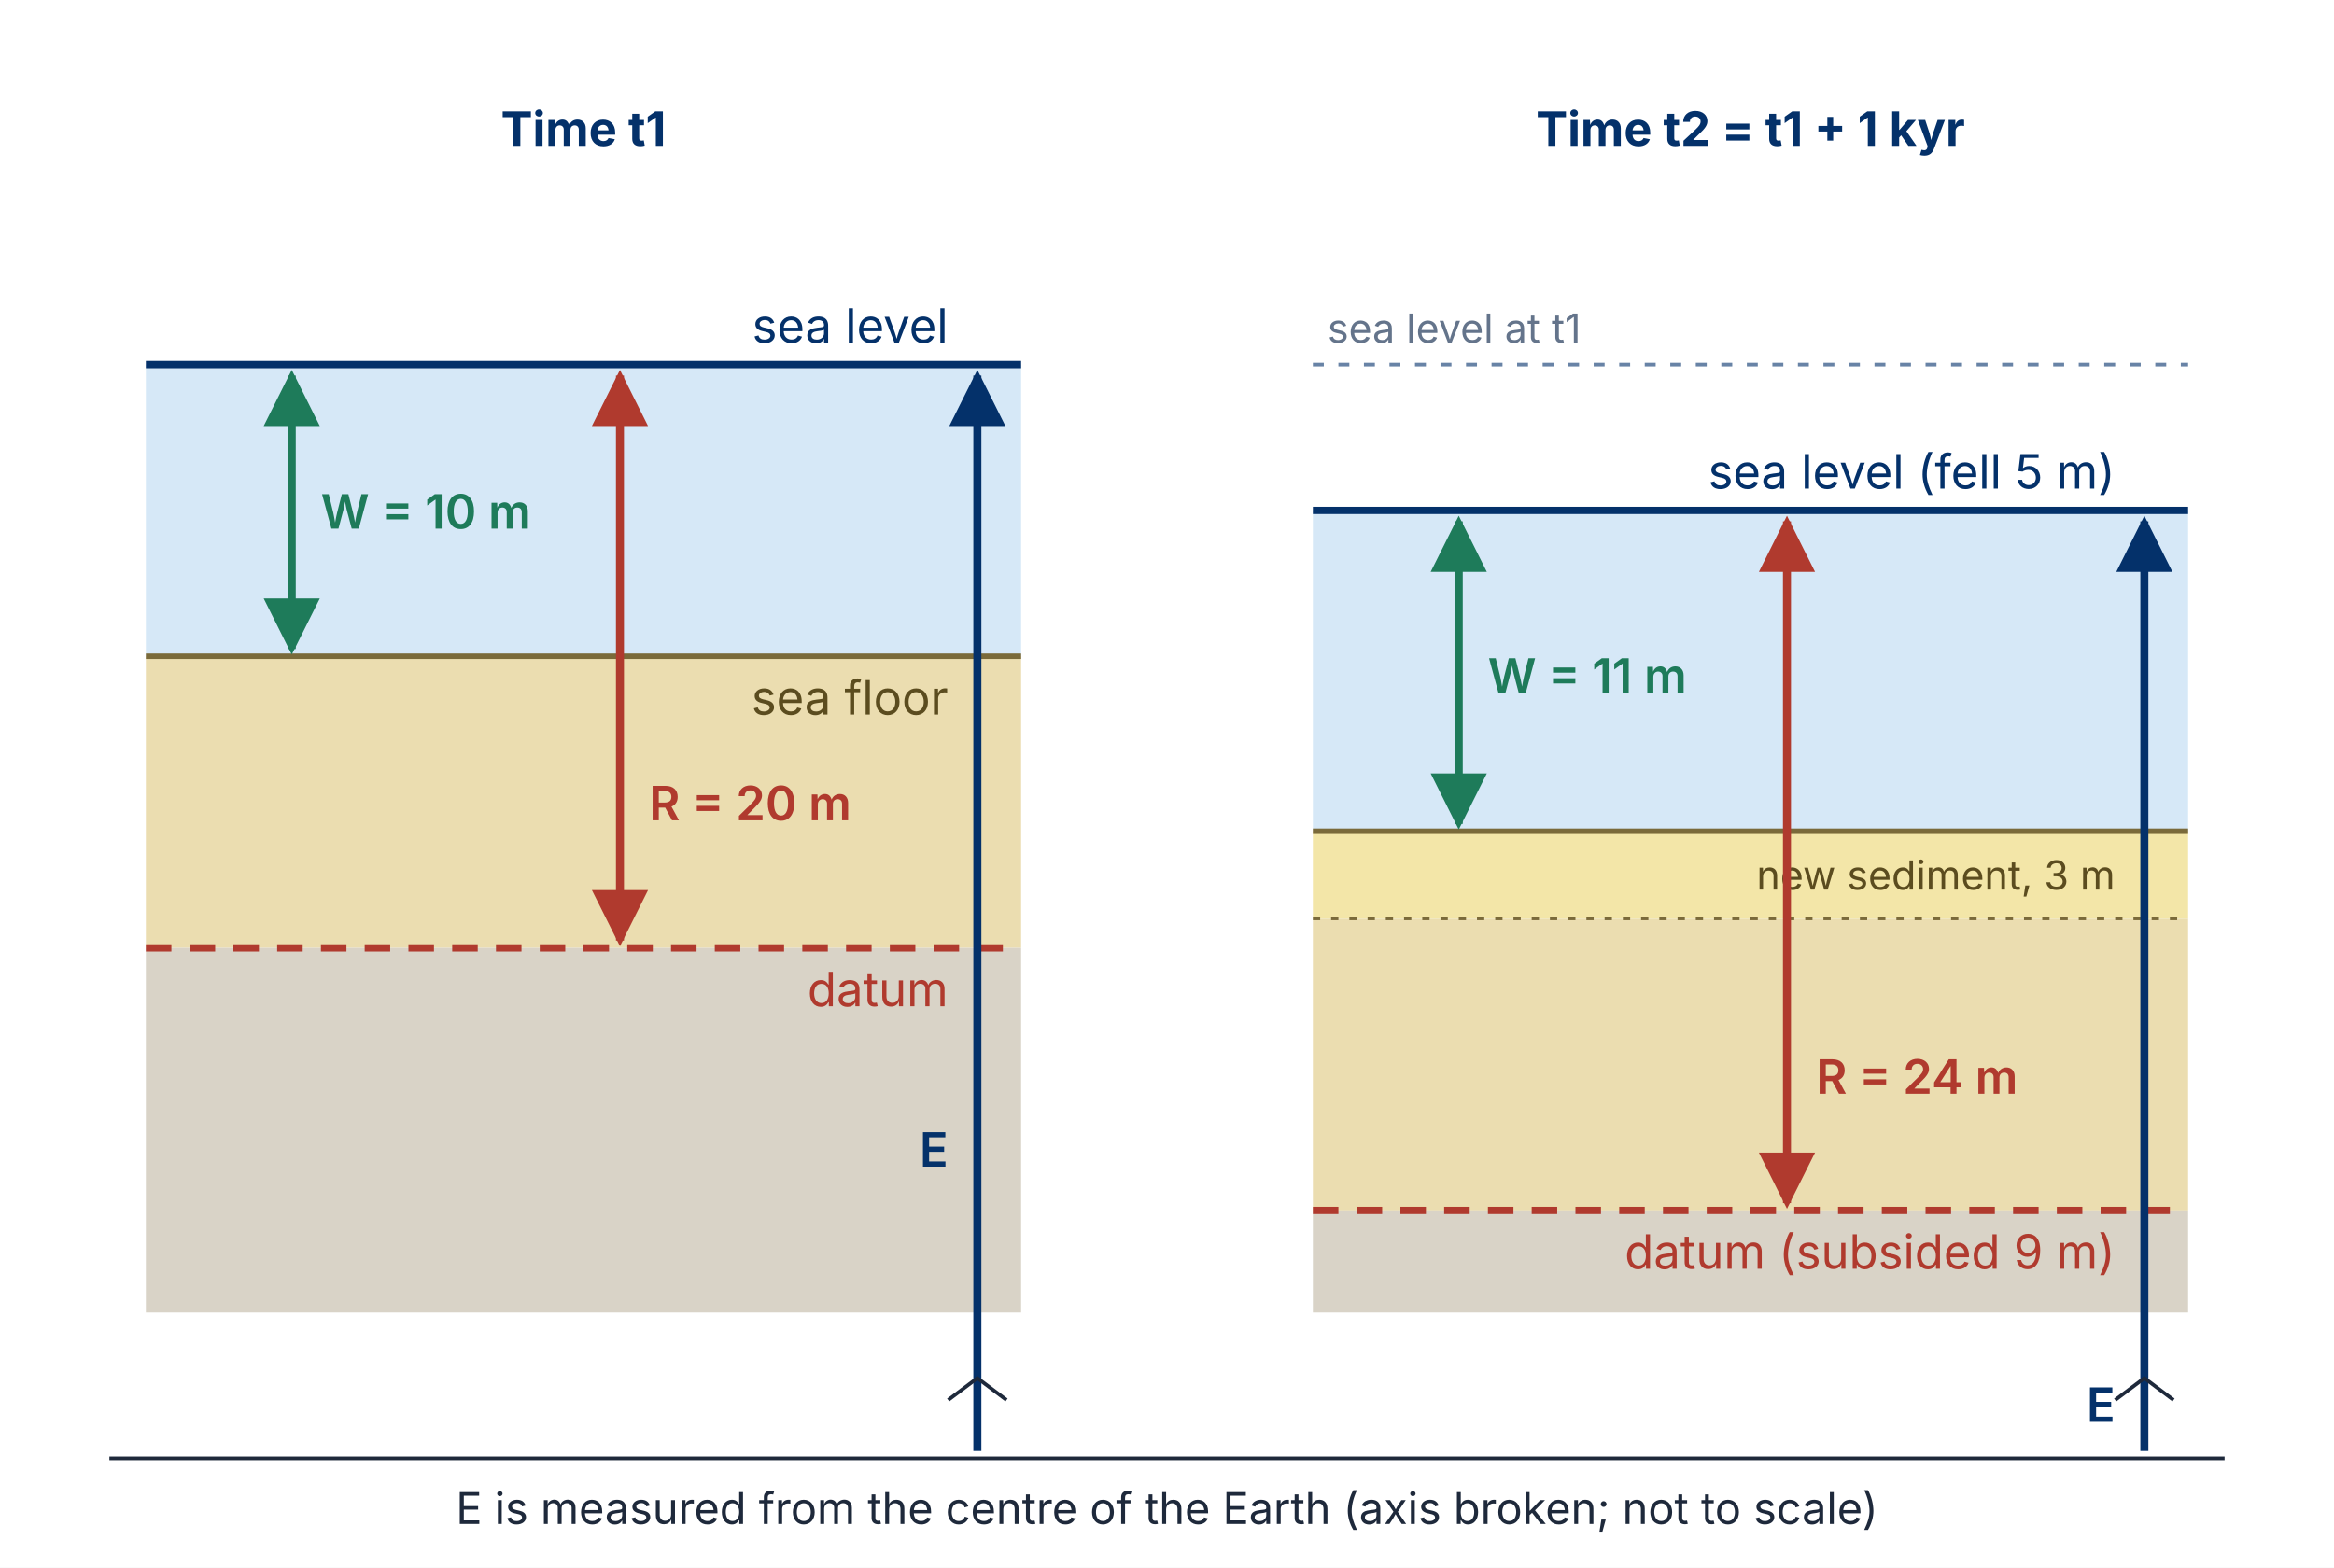
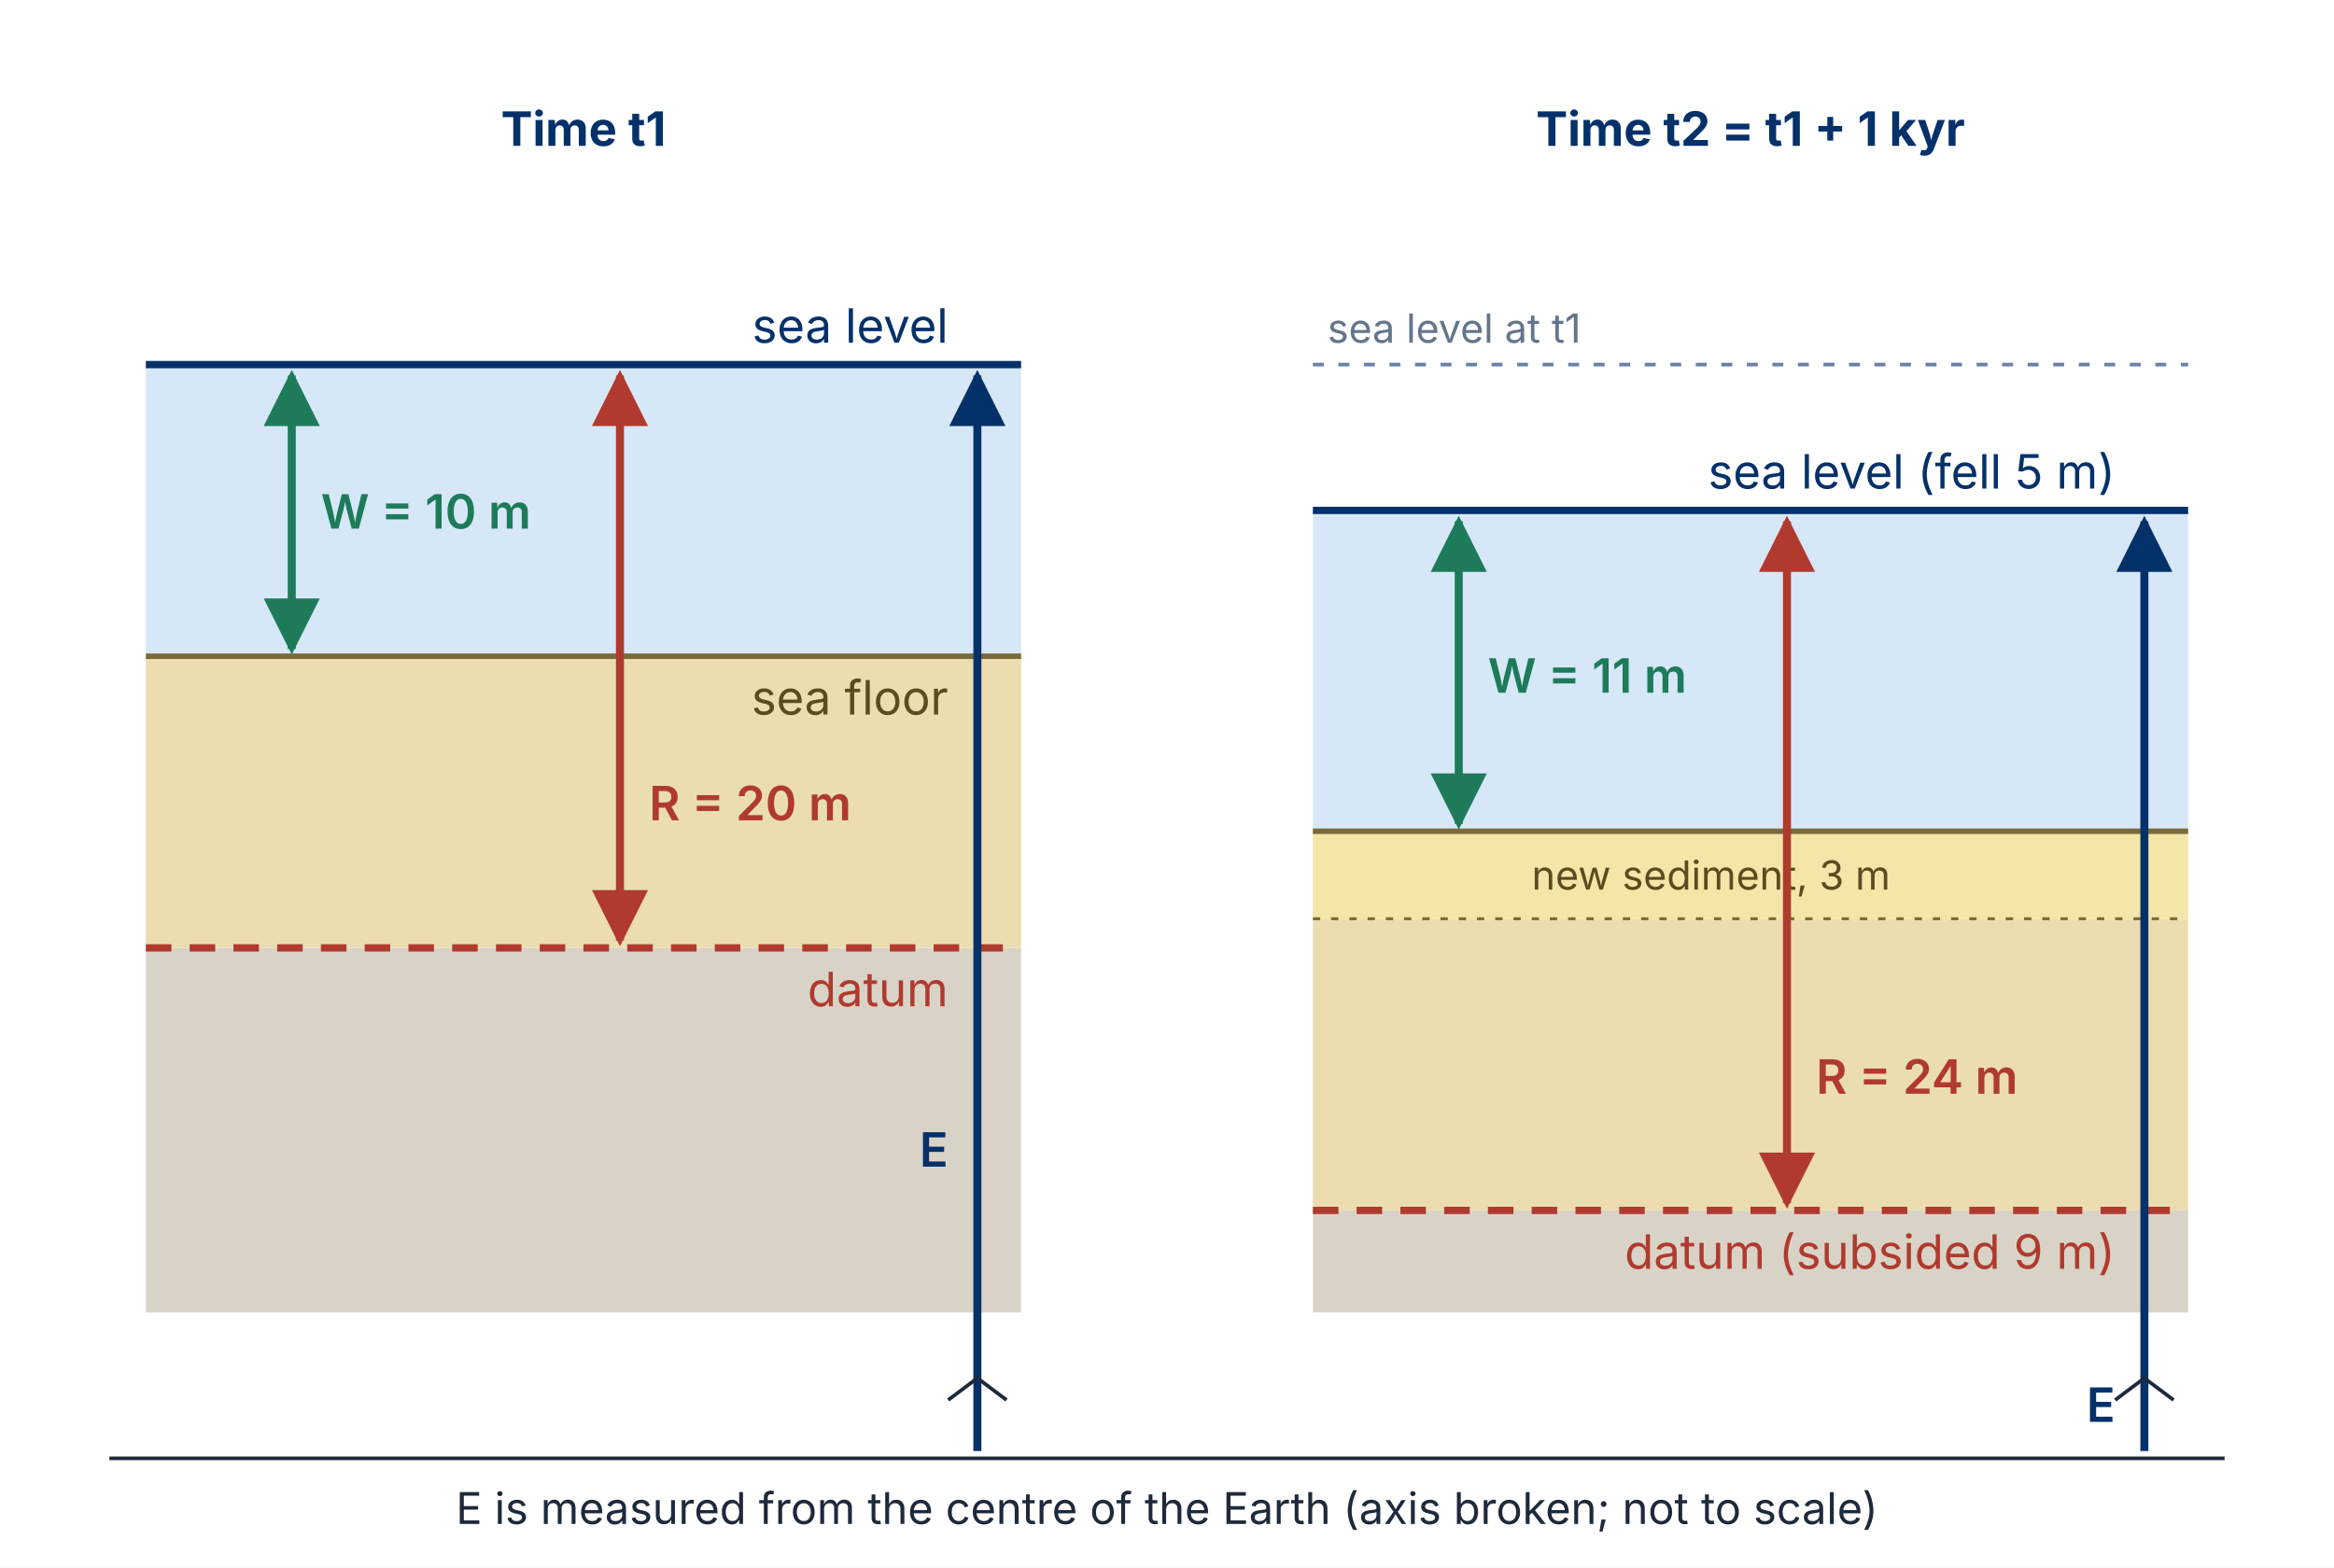
<svg xmlns="http://www.w3.org/2000/svg" viewBox="0 0 640 430" font-family="Inter, Arial, sans-serif" font-size="13">
  <rect width="640" height="430" fill="#ffffff" />
  <defs>
    <marker id="ah" viewBox="0 0 10 10" refX="9" refY="5" markerWidth="7" markerHeight="7" orient="auto-start-reverse">
      <path d="M0,0 L10,5 L0,10 z" fill="#1E293B" />
    </marker>
    <marker id="ahb" viewBox="0 0 10 10" refX="9" refY="5" markerWidth="7" markerHeight="7" orient="auto-start-reverse">
      <path d="M0,0 L10,5 L0,10 z" fill="#04316A" />
    </marker>
    <marker id="ahr" viewBox="0 0 10 10" refX="9" refY="5" markerWidth="7" markerHeight="7" orient="auto-start-reverse">
      <path d="M0,0 L10,5 L0,10 z" fill="#B03A2E" />
    </marker>
    <marker id="ahg" viewBox="0 0 10 10" refX="9" refY="5" markerWidth="7" markerHeight="7" orient="auto-start-reverse">
      <path d="M0,0 L10,5 L0,10 z" fill="#1E7B5A" />
    </marker>
  </defs>
  <g transform="translate(40,0)">
    <text x="120" y="40" text-anchor="middle" font-weight="700" fill="#04316A">Time t1</text>
    <rect x="0" y="100" width="240" height="80" fill="#D6E8F7" />
    <rect x="0" y="180" width="240" height="80" fill="#EBDDB0" />
    <rect x="0" y="260" width="240" height="100" fill="#D9D3C7" />
    <line x1="0" y1="100" x2="240" y2="100" stroke="#04316A" stroke-width="2" />
    <line x1="0" y1="180" x2="240" y2="180" stroke="#7A6A3A" stroke-width="1.5" />
    <line x1="0" y1="260" x2="240" y2="260" stroke="#B03A2E" stroke-width="2" stroke-dasharray="7 5" />
    <text x="220" y="94" text-anchor="end" fill="#04316A">sea level</text>
    <text x="220" y="196" text-anchor="end" fill="#5B4C1F">sea floor</text>
    <text x="220" y="276" text-anchor="end" fill="#B03A2E">datum</text>
    <line x1="40" y1="178" x2="40" y2="103" stroke="#1E7B5A" stroke-width="2.2" marker-end="url(#ahg)" marker-start="url(#ahg)" />
    <text x="48" y="145" fill="#1E7B5A" font-weight="600">W = 10 m</text>
    <line x1="130" y1="258" x2="130" y2="103" stroke="#B03A2E" stroke-width="2.2" marker-end="url(#ahr)" marker-start="url(#ahr)" />
    <text x="138" y="225" fill="#B03A2E" font-weight="600">R = 20 m</text>
    <line x1="228" y1="398" x2="228" y2="103" stroke="#04316A" stroke-width="2.2" marker-end="url(#ahb)" />
    <text x="220" y="320" fill="#04316A" font-weight="600" text-anchor="end">E</text>
  </g>
  <g transform="translate(360,0)">
    <text x="120" y="40" text-anchor="middle" font-weight="700" fill="#04316A">Time t2 = t1 + 1 kyr</text>
    <line x1="0" y1="100" x2="240" y2="100" stroke="#04316A" stroke-width="1" stroke-dasharray="3 4" opacity="0.6" />
    <text x="4" y="94" fill="#64748B" font-size="11">sea level at t1</text>
    <rect x="0" y="140" width="240" height="88" fill="#D6E8F7" />
    <rect x="0" y="228" width="240" height="24" fill="#F3E6A8" />
    <rect x="0" y="252" width="240" height="80" fill="#EBDDB0" />
    <rect x="0" y="332" width="240" height="28" fill="#D9D3C7" />
    <line x1="0" y1="140" x2="240" y2="140" stroke="#04316A" stroke-width="2" />
    <line x1="0" y1="228" x2="240" y2="228" stroke="#7A6A3A" stroke-width="1.5" />
    <line x1="0" y1="252" x2="240" y2="252" stroke="#7A6A3A" stroke-width="0.8" stroke-dasharray="2 3" />
    <line x1="0" y1="332" x2="240" y2="332" stroke="#B03A2E" stroke-width="2" stroke-dasharray="7 5" />
    <text x="220" y="134" text-anchor="end" fill="#04316A">sea level (fell 5 m)</text>
-     <text x="220" y="244" text-anchor="end" fill="#5B4C1F" font-size="11">new sediment, 3 m</text>
+     <text x="60" y="244" fill="#5B4C1F" font-size="11">new sediment, 3 m</text>
    <text x="220" y="348" text-anchor="end" fill="#B03A2E">datum (subsided 9 m)</text>
    <line x1="40" y1="226" x2="40" y2="143" stroke="#1E7B5A" stroke-width="2.2" marker-end="url(#ahg)" marker-start="url(#ahg)" />
    <text x="48" y="190" fill="#1E7B5A" font-weight="600">W = 11 m</text>
    <line x1="130" y1="330" x2="130" y2="143" stroke="#B03A2E" stroke-width="2.2" marker-end="url(#ahr)" marker-start="url(#ahr)" />
    <text x="138" y="300" fill="#B03A2E" font-weight="600">R = 24 m</text>
    <line x1="228" y1="398" x2="228" y2="143" stroke="#04316A" stroke-width="2.2" marker-end="url(#ahb)" />
    <text x="220" y="390" fill="#04316A" font-weight="600" text-anchor="end">E</text>
  </g>
  <line x1="30" y1="400" x2="610" y2="400" stroke="#1E293B" stroke-width="1" />
  <text x="320" y="418" text-anchor="middle" fill="#1E293B" font-size="12">E is measured from the centre of the Earth (axis broken; not to scale)</text>
  <path d="M260,384 l8,-6 l8,6" fill="none" stroke="#1E293B" />
  <path d="M580,384 l8,-6 l8,6" fill="none" stroke="#1E293B" />
</svg>
